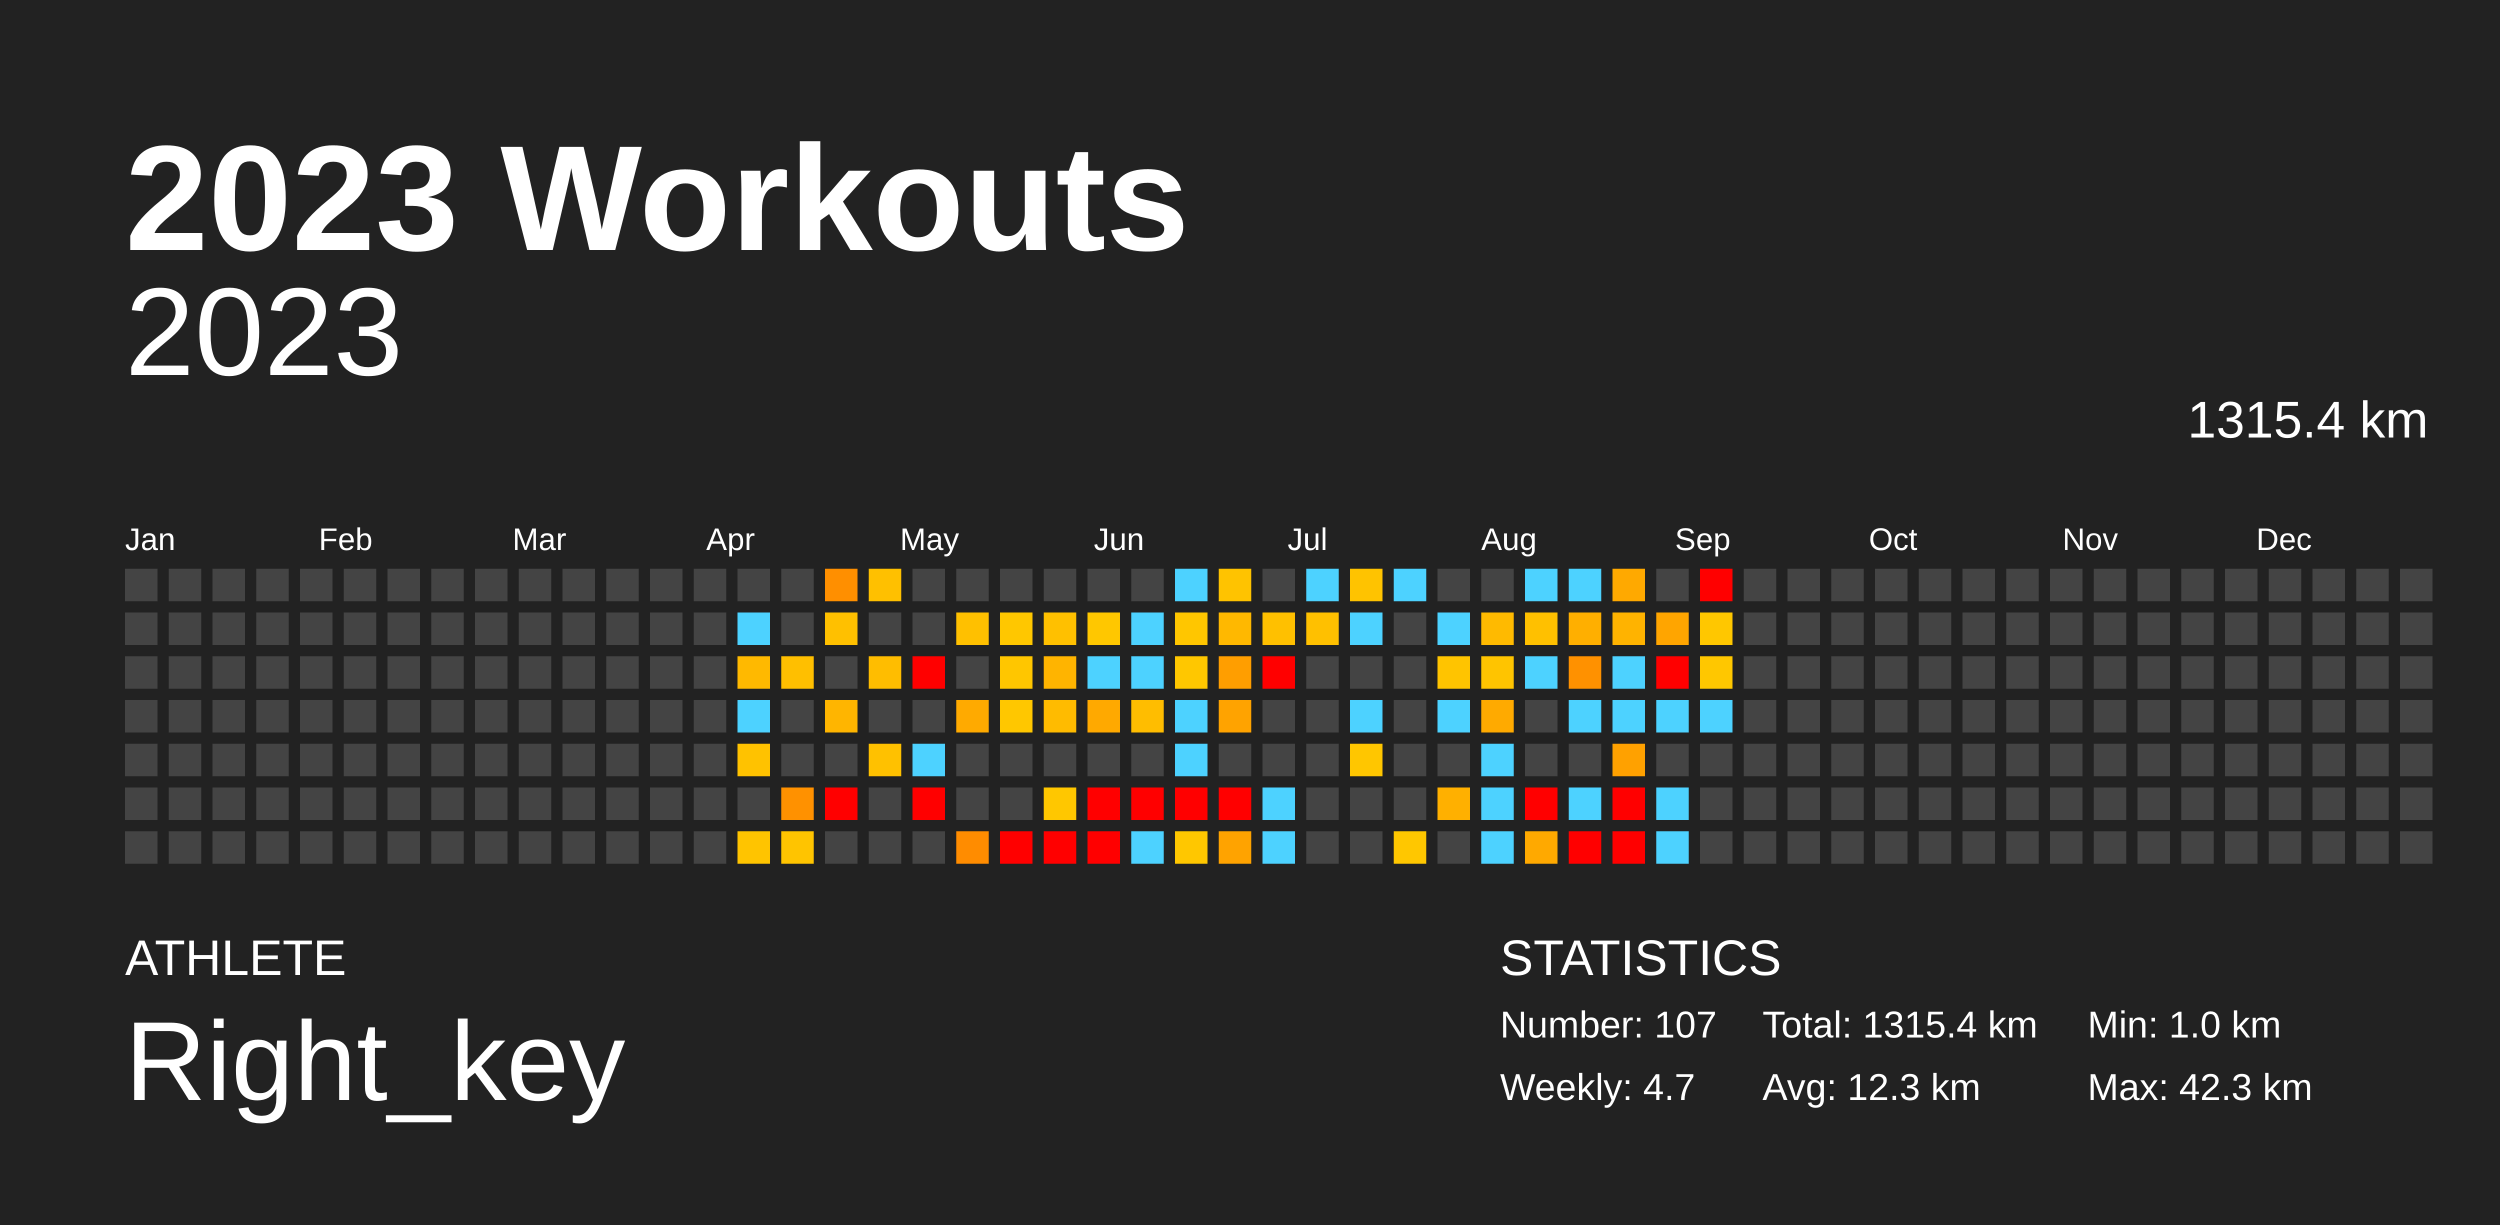
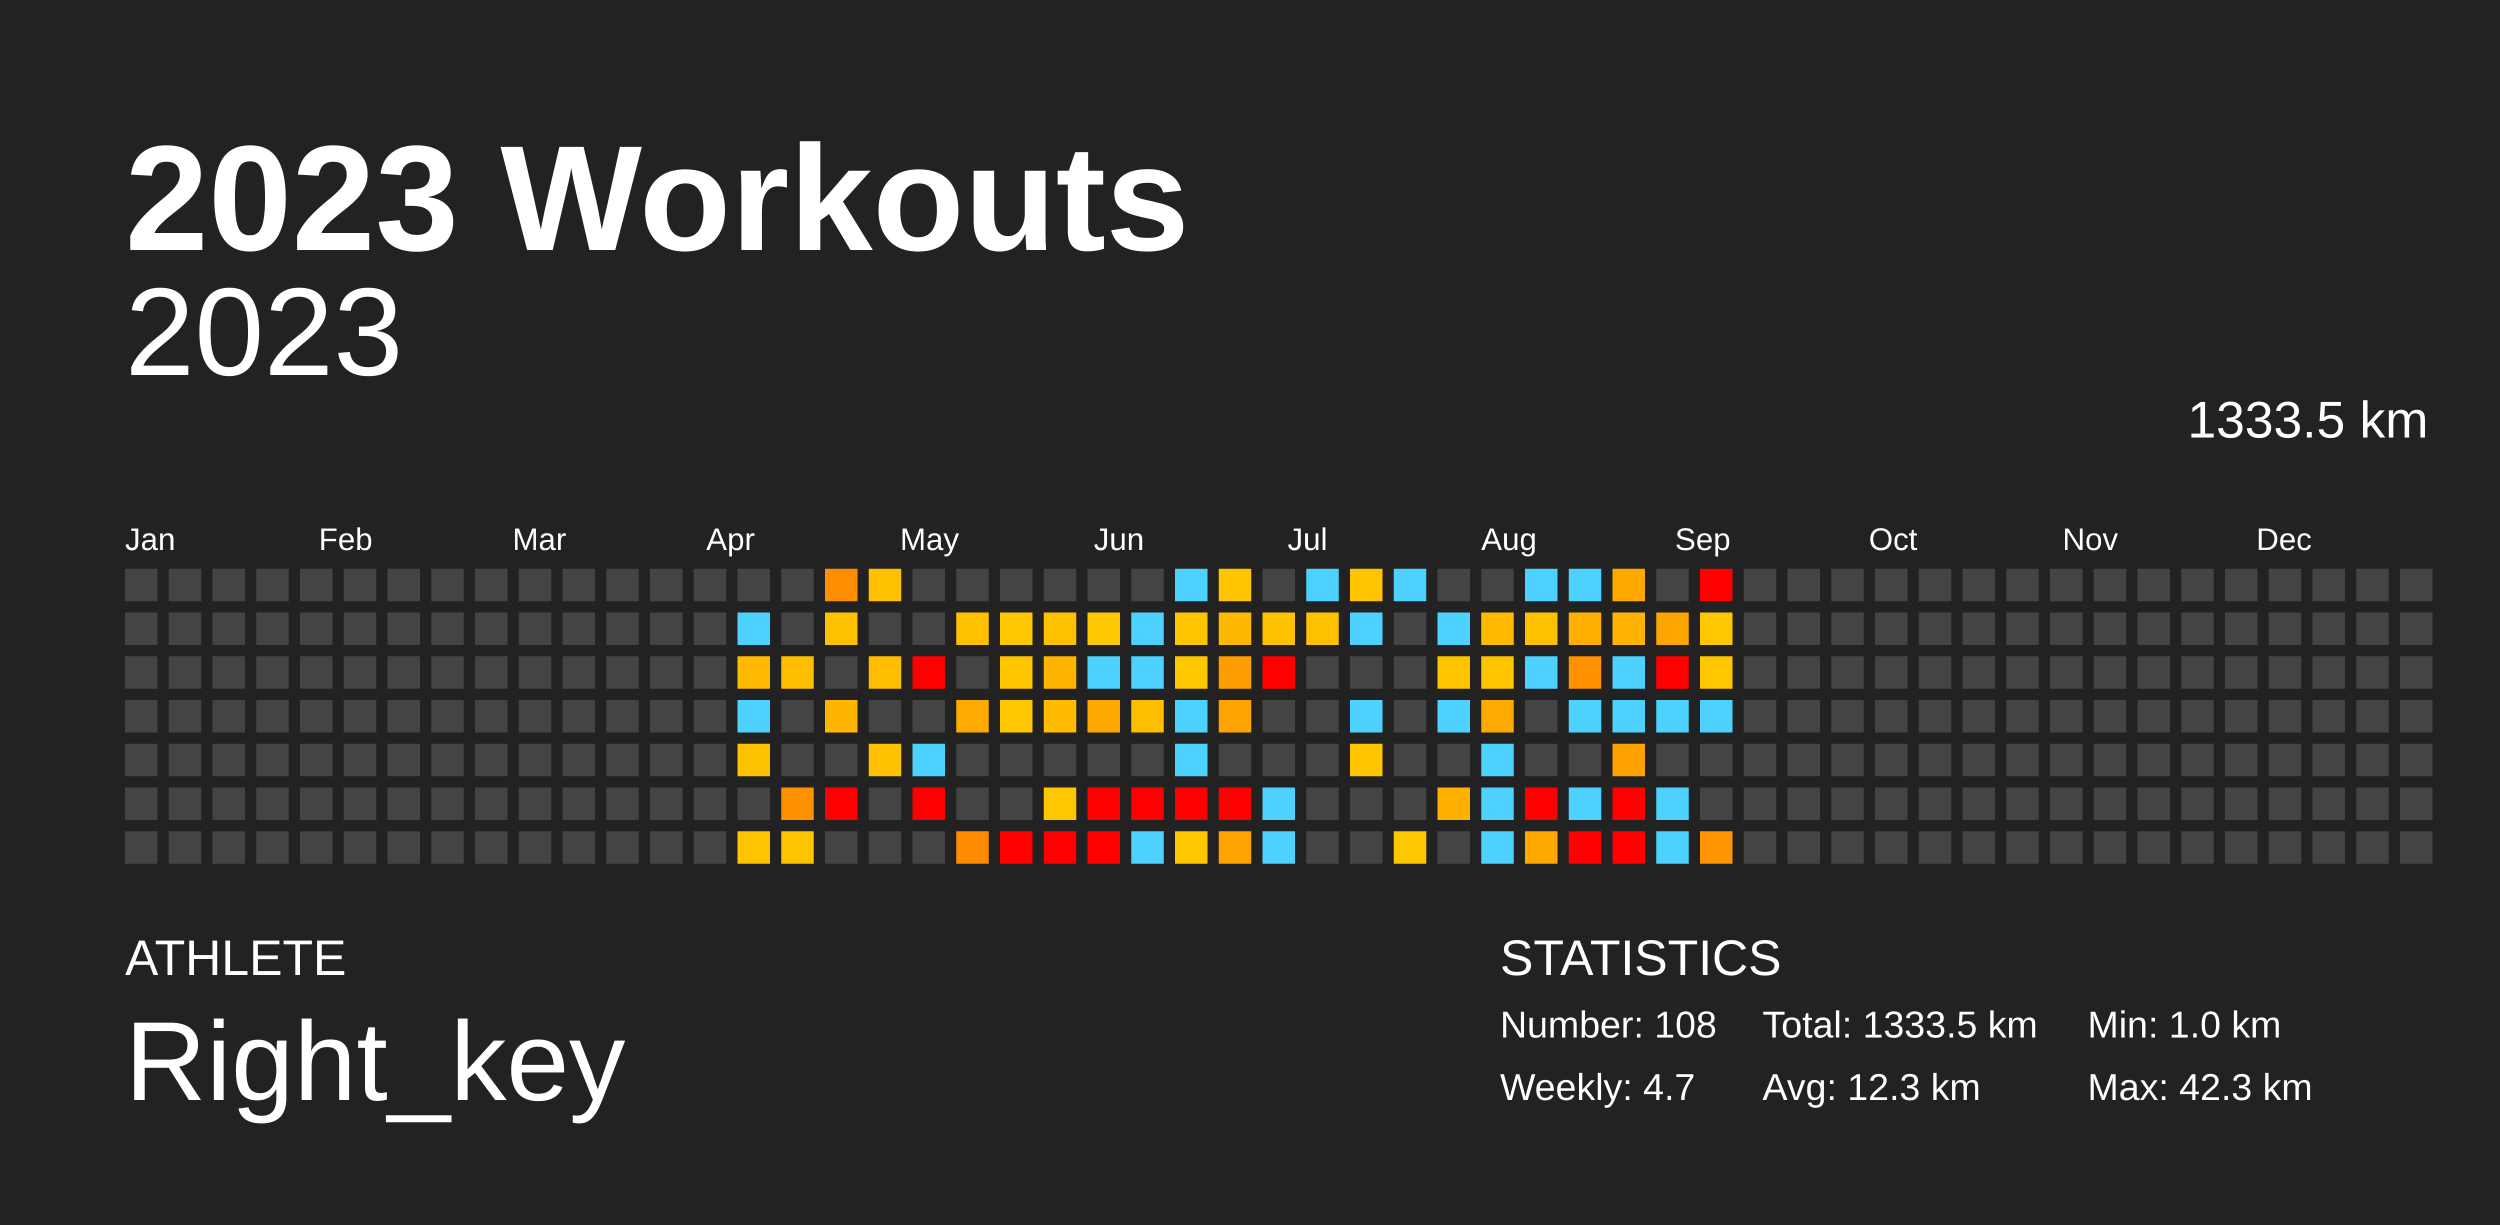
<svg xmlns="http://www.w3.org/2000/svg" baseProfile="full" height="98mm" version="1.1" viewBox="0,0,200,98" width="200mm">
  <defs />
  <rect fill="#222222" height="98" width="200" x="0" y="0" />
  <text fill="#FFFFFF" style="font-size:12px; font-family:Arial; font-weight:bold;" x="10" y="20">2023 Workouts</text>
  <text fill="#FFFFFF" style="font-size:4px; font-family:Arial" x="10" y="78">ATHLETE</text>
  <text fill="#FFFFFF" style="font-size:9px; font-family:Arial" x="10" y="88">Right_key</text>
  <text fill="#FFFFFF" style="font-size:4px; font-family:Arial" x="120" y="78">STATISTICS</text>
-   <text fill="#FFFFFF" style="font-size:3px; font-family:Arial" x="120" y="83">Number: 107</text>
+   <text fill="#FFFFFF" style="font-size:3px; font-family:Arial" x="120" y="83">Number: 108</text>
  <text fill="#FFFFFF" style="font-size:3px; font-family:Arial" x="120" y="88">Weekly: 4.7</text>
-   <text fill="#FFFFFF" style="font-size:3px; font-family:Arial" x="141" y="83">Total: 1315.4 km</text>
+   <text fill="#FFFFFF" style="font-size:3px; font-family:Arial" x="141" y="83">Total: 1333.5 km</text>
  <text fill="#FFFFFF" style="font-size:3px; font-family:Arial" x="141" y="88">Avg: 12.3 km</text>
  <text fill="#FFFFFF" style="font-size:3px; font-family:Arial" x="167" y="83">Min: 1.0 km</text>
  <text fill="#FFFFFF" style="font-size:3px; font-family:Arial" x="167" y="88">Max: 42.3 km</text>
  <text alignment-baseline="hanging" fill="#FFFFFF" style="font-size:10.0px; font-family:Arial;" x="10" y="30">2023</text>
-   <text alignment-baseline="hanging" fill="#FFFFFF" style="font-size:4.125px; font-family:Arial;" x="175" y="35">1315.4 km</text>
+   <text alignment-baseline="hanging" fill="#FFFFFF" style="font-size:4.125px; font-family:Arial;" x="175" y="35">1333.5 km</text>
  <text fill="#FFFFFF" style="font-size:2.5px; font-family:Arial" x="10.0" y="44">Jan</text>
  <text fill="#FFFFFF" style="font-size:2.5px; font-family:Arial" x="25.5" y="44">Feb</text>
  <text fill="#FFFFFF" style="font-size:2.5px; font-family:Arial" x="41.0" y="44">Mar</text>
  <text fill="#FFFFFF" style="font-size:2.5px; font-family:Arial" x="56.5" y="44">Apr</text>
  <text fill="#FFFFFF" style="font-size:2.5px; font-family:Arial" x="72.0" y="44">May</text>
  <text fill="#FFFFFF" style="font-size:2.5px; font-family:Arial" x="87.5" y="44">Jun</text>
  <text fill="#FFFFFF" style="font-size:2.5px; font-family:Arial" x="103.0" y="44">Jul</text>
  <text fill="#FFFFFF" style="font-size:2.5px; font-family:Arial" x="118.5" y="44">Aug</text>
  <text fill="#FFFFFF" style="font-size:2.5px; font-family:Arial" x="134.0" y="44">Sep</text>
  <text fill="#FFFFFF" style="font-size:2.5px; font-family:Arial" x="149.5" y="44">Oct</text>
  <text fill="#FFFFFF" style="font-size:2.5px; font-family:Arial" x="165.0" y="44">Nov</text>
  <text fill="#FFFFFF" style="font-size:2.5px; font-family:Arial" x="180.5" y="44">Dec</text>
  <rect fill="#444444" height="2.6" width="2.6" x="10.0" y="45.5" />
  <rect fill="#444444" height="2.6" width="2.6" x="10.0" y="49.0" />
  <rect fill="#444444" height="2.6" width="2.6" x="10.0" y="52.5" />
  <rect fill="#444444" height="2.6" width="2.6" x="10.0" y="56.0" />
  <rect fill="#444444" height="2.6" width="2.6" x="10.0" y="59.5" />
  <rect fill="#444444" height="2.6" width="2.6" x="10.0" y="63.0" />
  <rect fill="#444444" height="2.6" width="2.6" x="10.0" y="66.5" />
  <rect fill="#444444" height="2.6" width="2.6" x="13.5" y="45.5" />
  <rect fill="#444444" height="2.6" width="2.6" x="13.5" y="49.0" />
  <rect fill="#444444" height="2.6" width="2.6" x="13.5" y="52.5" />
  <rect fill="#444444" height="2.6" width="2.6" x="13.5" y="56.0" />
  <rect fill="#444444" height="2.6" width="2.6" x="13.5" y="59.5" />
  <rect fill="#444444" height="2.6" width="2.6" x="13.5" y="63.0" />
  <rect fill="#444444" height="2.6" width="2.6" x="13.5" y="66.5" />
  <rect fill="#444444" height="2.6" width="2.6" x="17.0" y="45.5" />
  <rect fill="#444444" height="2.6" width="2.6" x="17.0" y="49.0" />
  <rect fill="#444444" height="2.6" width="2.6" x="17.0" y="52.5" />
  <rect fill="#444444" height="2.6" width="2.6" x="17.0" y="56.0" />
  <rect fill="#444444" height="2.6" width="2.6" x="17.0" y="59.5" />
  <rect fill="#444444" height="2.6" width="2.6" x="17.0" y="63.0" />
  <rect fill="#444444" height="2.6" width="2.6" x="17.0" y="66.5" />
  <rect fill="#444444" height="2.6" width="2.6" x="20.5" y="45.5" />
  <rect fill="#444444" height="2.6" width="2.6" x="20.5" y="49.0" />
  <rect fill="#444444" height="2.6" width="2.6" x="20.5" y="52.5" />
  <rect fill="#444444" height="2.6" width="2.6" x="20.5" y="56.0" />
  <rect fill="#444444" height="2.6" width="2.6" x="20.5" y="59.5" />
  <rect fill="#444444" height="2.6" width="2.6" x="20.5" y="63.0" />
  <rect fill="#444444" height="2.6" width="2.6" x="20.5" y="66.5" />
  <rect fill="#444444" height="2.6" width="2.6" x="24.0" y="45.5" />
  <rect fill="#444444" height="2.6" width="2.6" x="24.0" y="49.0" />
  <rect fill="#444444" height="2.6" width="2.6" x="24.0" y="52.5" />
  <rect fill="#444444" height="2.6" width="2.6" x="24.0" y="56.0" />
  <rect fill="#444444" height="2.6" width="2.6" x="24.0" y="59.5" />
  <rect fill="#444444" height="2.6" width="2.6" x="24.0" y="63.0" />
  <rect fill="#444444" height="2.6" width="2.6" x="24.0" y="66.5" />
  <rect fill="#444444" height="2.6" width="2.6" x="27.5" y="45.5" />
  <rect fill="#444444" height="2.6" width="2.6" x="27.5" y="49.0" />
  <rect fill="#444444" height="2.6" width="2.6" x="27.5" y="52.5" />
  <rect fill="#444444" height="2.6" width="2.6" x="27.5" y="56.0" />
  <rect fill="#444444" height="2.6" width="2.6" x="27.5" y="59.5" />
  <rect fill="#444444" height="2.6" width="2.6" x="27.5" y="63.0" />
  <rect fill="#444444" height="2.6" width="2.6" x="27.5" y="66.5" />
  <rect fill="#444444" height="2.6" width="2.6" x="31.0" y="45.5" />
  <rect fill="#444444" height="2.6" width="2.6" x="31.0" y="49.0" />
  <rect fill="#444444" height="2.6" width="2.6" x="31.0" y="52.5" />
  <rect fill="#444444" height="2.6" width="2.6" x="31.0" y="56.0" />
  <rect fill="#444444" height="2.6" width="2.6" x="31.0" y="59.5" />
  <rect fill="#444444" height="2.6" width="2.6" x="31.0" y="63.0" />
  <rect fill="#444444" height="2.6" width="2.6" x="31.0" y="66.5" />
  <rect fill="#444444" height="2.6" width="2.6" x="34.5" y="45.5" />
  <rect fill="#444444" height="2.6" width="2.6" x="34.5" y="49.0" />
  <rect fill="#444444" height="2.6" width="2.6" x="34.5" y="52.5" />
  <rect fill="#444444" height="2.6" width="2.6" x="34.5" y="56.0" />
  <rect fill="#444444" height="2.6" width="2.6" x="34.5" y="59.5" />
  <rect fill="#444444" height="2.6" width="2.6" x="34.5" y="63.0" />
  <rect fill="#444444" height="2.6" width="2.6" x="34.5" y="66.5" />
  <rect fill="#444444" height="2.6" width="2.6" x="38.0" y="45.5" />
  <rect fill="#444444" height="2.6" width="2.6" x="38.0" y="49.0" />
  <rect fill="#444444" height="2.6" width="2.6" x="38.0" y="52.5" />
  <rect fill="#444444" height="2.6" width="2.6" x="38.0" y="56.0" />
  <rect fill="#444444" height="2.6" width="2.6" x="38.0" y="59.5" />
  <rect fill="#444444" height="2.6" width="2.6" x="38.0" y="63.0" />
  <rect fill="#444444" height="2.6" width="2.6" x="38.0" y="66.5" />
  <rect fill="#444444" height="2.6" width="2.6" x="41.5" y="45.5" />
  <rect fill="#444444" height="2.6" width="2.6" x="41.5" y="49.0" />
  <rect fill="#444444" height="2.6" width="2.6" x="41.5" y="52.5" />
  <rect fill="#444444" height="2.6" width="2.6" x="41.5" y="56.0" />
  <rect fill="#444444" height="2.6" width="2.6" x="41.5" y="59.5" />
  <rect fill="#444444" height="2.6" width="2.6" x="41.5" y="63.0" />
  <rect fill="#444444" height="2.6" width="2.6" x="41.5" y="66.5" />
  <rect fill="#444444" height="2.6" width="2.6" x="45.0" y="45.5" />
  <rect fill="#444444" height="2.6" width="2.6" x="45.0" y="49.0" />
  <rect fill="#444444" height="2.6" width="2.6" x="45.0" y="52.5" />
  <rect fill="#444444" height="2.6" width="2.6" x="45.0" y="56.0" />
  <rect fill="#444444" height="2.6" width="2.6" x="45.0" y="59.5" />
  <rect fill="#444444" height="2.6" width="2.6" x="45.0" y="63.0" />
  <rect fill="#444444" height="2.6" width="2.6" x="45.0" y="66.5" />
  <rect fill="#444444" height="2.6" width="2.6" x="48.5" y="45.5" />
  <rect fill="#444444" height="2.6" width="2.6" x="48.5" y="49.0" />
  <rect fill="#444444" height="2.6" width="2.6" x="48.5" y="52.5" />
  <rect fill="#444444" height="2.6" width="2.6" x="48.5" y="56.0" />
  <rect fill="#444444" height="2.6" width="2.6" x="48.5" y="59.5" />
  <rect fill="#444444" height="2.6" width="2.6" x="48.5" y="63.0" />
  <rect fill="#444444" height="2.6" width="2.6" x="48.5" y="66.5" />
  <rect fill="#444444" height="2.6" width="2.6" x="52.0" y="45.5" />
  <rect fill="#444444" height="2.6" width="2.6" x="52.0" y="49.0" />
  <rect fill="#444444" height="2.6" width="2.6" x="52.0" y="52.5" />
  <rect fill="#444444" height="2.6" width="2.6" x="52.0" y="56.0" />
  <rect fill="#444444" height="2.6" width="2.6" x="52.0" y="59.5" />
  <rect fill="#444444" height="2.6" width="2.6" x="52.0" y="63.0" />
  <rect fill="#444444" height="2.6" width="2.6" x="52.0" y="66.5" />
  <rect fill="#444444" height="2.6" width="2.6" x="55.5" y="45.5" />
  <rect fill="#444444" height="2.6" width="2.6" x="55.5" y="49.0" />
  <rect fill="#444444" height="2.6" width="2.6" x="55.5" y="52.5" />
  <rect fill="#444444" height="2.6" width="2.6" x="55.5" y="56.0" />
  <rect fill="#444444" height="2.6" width="2.6" x="55.5" y="59.5" />
  <rect fill="#444444" height="2.6" width="2.6" x="55.5" y="63.0" />
  <rect fill="#444444" height="2.6" width="2.6" x="55.5" y="66.5" />
  <rect fill="#444444" height="2.6" width="2.6" x="59.0" y="45.5" />
  <rect fill="#4dd2ff" height="2.6" width="2.6" x="59.0" y="49.0" />
  <rect fill="#ffb900" height="2.6" width="2.6" x="59.0" y="52.5" />
  <rect fill="#4dd2ff" height="2.6" width="2.6" x="59.0" y="56.0" />
  <rect fill="#ffc200" height="2.6" width="2.6" x="59.0" y="59.5" />
  <rect fill="#444444" height="2.6" width="2.6" x="59.0" y="63.0" />
  <rect fill="#ffc400" height="2.6" width="2.6" x="59.0" y="66.5" />
  <rect fill="#444444" height="2.6" width="2.6" x="62.5" y="45.5" />
  <rect fill="#444444" height="2.6" width="2.6" x="62.5" y="49.0" />
  <rect fill="#ffbf00" height="2.6" width="2.6" x="62.5" y="52.5" />
  <rect fill="#444444" height="2.6" width="2.6" x="62.5" y="56.0" />
  <rect fill="#444444" height="2.6" width="2.6" x="62.5" y="59.5" />
  <rect fill="#ff9100" height="2.6" width="2.6" x="62.5" y="63.0" />
  <rect fill="#ffc400" height="2.6" width="2.6" x="62.5" y="66.5" />
  <rect fill="#ff8f00" height="2.6" width="2.6" x="66.0" y="45.5" />
  <rect fill="#ffc000" height="2.6" width="2.6" x="66.0" y="49.0" />
  <rect fill="#444444" height="2.6" width="2.6" x="66.0" y="52.5" />
  <rect fill="#ffb500" height="2.6" width="2.6" x="66.0" y="56.0" />
  <rect fill="#444444" height="2.6" width="2.6" x="66.0" y="59.5" />
  <rect fill="red" height="2.6" width="2.6" x="66.0" y="63.0" />
  <rect fill="#444444" height="2.6" width="2.6" x="66.0" y="66.5" />
  <rect fill="#ffc000" height="2.6" width="2.6" x="69.5" y="45.5" />
  <rect fill="#444444" height="2.6" width="2.6" x="69.5" y="49.0" />
  <rect fill="#ffbd00" height="2.6" width="2.6" x="69.5" y="52.5" />
  <rect fill="#444444" height="2.6" width="2.6" x="69.5" y="56.0" />
  <rect fill="#ffc100" height="2.6" width="2.6" x="69.5" y="59.5" />
  <rect fill="#444444" height="2.6" width="2.6" x="69.5" y="63.0" />
  <rect fill="#444444" height="2.6" width="2.6" x="69.5" y="66.5" />
  <rect fill="#444444" height="2.6" width="2.6" x="73.0" y="45.5" />
  <rect fill="#444444" height="2.6" width="2.6" x="73.0" y="49.0" />
  <rect fill="red" height="2.6" width="2.6" x="73.0" y="52.5" />
  <rect fill="#444444" height="2.6" width="2.6" x="73.0" y="56.0" />
  <rect fill="#4dd2ff" height="2.6" width="2.6" x="73.0" y="59.5" />
  <rect fill="red" height="2.6" width="2.6" x="73.0" y="63.0" />
  <rect fill="#444444" height="2.6" width="2.6" x="73.0" y="66.5" />
  <rect fill="#444444" height="2.6" width="2.6" x="76.5" y="45.5" />
  <rect fill="#ffc000" height="2.6" width="2.6" x="76.5" y="49.0" />
  <rect fill="#444444" height="2.6" width="2.6" x="76.5" y="52.5" />
  <rect fill="#ffaa00" height="2.6" width="2.6" x="76.5" y="56.0" />
  <rect fill="#444444" height="2.6" width="2.6" x="76.5" y="59.5" />
  <rect fill="#444444" height="2.6" width="2.6" x="76.5" y="63.0" />
  <rect fill="#ff8c00" height="2.6" width="2.6" x="76.5" y="66.5" />
  <rect fill="#444444" height="2.6" width="2.6" x="80.0" y="45.5" />
  <rect fill="#ffc700" height="2.6" width="2.6" x="80.0" y="49.0" />
  <rect fill="#ffc600" height="2.6" width="2.6" x="80.0" y="52.5" />
  <rect fill="#ffc700" height="2.6" width="2.6" x="80.0" y="56.0" />
  <rect fill="#444444" height="2.6" width="2.6" x="80.0" y="59.5" />
  <rect fill="#444444" height="2.6" width="2.6" x="80.0" y="63.0" />
  <rect fill="red" height="2.6" width="2.6" x="80.0" y="66.5" />
  <rect fill="#444444" height="2.6" width="2.6" x="83.5" y="45.5" />
  <rect fill="#ffc000" height="2.6" width="2.6" x="83.5" y="49.0" />
  <rect fill="#ffb400" height="2.6" width="2.6" x="83.5" y="52.5" />
  <rect fill="#ffbb00" height="2.6" width="2.6" x="83.5" y="56.0" />
  <rect fill="#444444" height="2.6" width="2.6" x="83.5" y="59.5" />
  <rect fill="#ffc700" height="2.6" width="2.6" x="83.5" y="63.0" />
  <rect fill="red" height="2.6" width="2.6" x="83.5" y="66.5" />
  <rect fill="#444444" height="2.6" width="2.6" x="87.0" y="45.5" />
  <rect fill="#ffc700" height="2.6" width="2.6" x="87.0" y="49.0" />
  <rect fill="#4dd2ff" height="2.6" width="2.6" x="87.0" y="52.5" />
  <rect fill="#ffa900" height="2.6" width="2.6" x="87.0" y="56.0" />
  <rect fill="#444444" height="2.6" width="2.6" x="87.0" y="59.5" />
  <rect fill="red" height="2.6" width="2.6" x="87.0" y="63.0" />
  <rect fill="red" height="2.6" width="2.6" x="87.0" y="66.5" />
  <rect fill="#444444" height="2.6" width="2.6" x="90.5" y="45.5" />
  <rect fill="#4dd2ff" height="2.6" width="2.6" x="90.5" y="49.0" />
  <rect fill="#4dd2ff" height="2.6" width="2.6" x="90.5" y="52.5" />
  <rect fill="#ffbd00" height="2.6" width="2.6" x="90.5" y="56.0" />
  <rect fill="#444444" height="2.6" width="2.6" x="90.5" y="59.5" />
  <rect fill="red" height="2.6" width="2.6" x="90.5" y="63.0" />
  <rect fill="#4dd2ff" height="2.6" width="2.6" x="90.5" y="66.5" />
  <rect fill="#4dd2ff" height="2.6" width="2.6" x="94.0" y="45.5" />
  <rect fill="#ffc600" height="2.6" width="2.6" x="94.0" y="49.0" />
  <rect fill="#ffc700" height="2.6" width="2.6" x="94.0" y="52.5" />
  <rect fill="#4dd2ff" height="2.6" width="2.6" x="94.0" y="56.0" />
  <rect fill="#4dd2ff" height="2.6" width="2.6" x="94.0" y="59.5" />
  <rect fill="red" height="2.6" width="2.6" x="94.0" y="63.0" />
  <rect fill="#ffc700" height="2.6" width="2.6" x="94.0" y="66.5" />
  <rect fill="#ffc300" height="2.6" width="2.6" x="97.5" y="45.5" />
  <rect fill="#ffb800" height="2.6" width="2.6" x="97.5" y="49.0" />
  <rect fill="#ff9e00" height="2.6" width="2.6" x="97.5" y="52.5" />
  <rect fill="#ffa300" height="2.6" width="2.6" x="97.5" y="56.0" />
  <rect fill="#444444" height="2.6" width="2.6" x="97.5" y="59.5" />
  <rect fill="red" height="2.6" width="2.6" x="97.5" y="63.0" />
  <rect fill="#ffa300" height="2.6" width="2.6" x="97.5" y="66.5" />
  <rect fill="#444444" height="2.6" width="2.6" x="101.0" y="45.5" />
  <rect fill="#ffc000" height="2.6" width="2.6" x="101.0" y="49.0" />
  <rect fill="red" height="2.6" width="2.6" x="101.0" y="52.5" />
  <rect fill="#444444" height="2.6" width="2.6" x="101.0" y="56.0" />
  <rect fill="#444444" height="2.6" width="2.6" x="101.0" y="59.5" />
  <rect fill="#4dd2ff" height="2.6" width="2.6" x="101.0" y="63.0" />
  <rect fill="#4dd2ff" height="2.6" width="2.6" x="101.0" y="66.5" />
  <rect fill="#4dd2ff" height="2.6" width="2.6" x="104.5" y="45.5" />
  <rect fill="#ffc000" height="2.6" width="2.6" x="104.5" y="49.0" />
  <rect fill="#444444" height="2.6" width="2.6" x="104.5" y="52.5" />
  <rect fill="#444444" height="2.6" width="2.6" x="104.5" y="56.0" />
  <rect fill="#444444" height="2.6" width="2.6" x="104.5" y="59.5" />
  <rect fill="#444444" height="2.6" width="2.6" x="104.5" y="63.0" />
  <rect fill="#444444" height="2.6" width="2.6" x="104.5" y="66.5" />
  <rect fill="#ffc300" height="2.6" width="2.6" x="108.0" y="45.5" />
  <rect fill="#4dd2ff" height="2.6" width="2.6" x="108.0" y="49.0" />
  <rect fill="#444444" height="2.6" width="2.6" x="108.0" y="52.5" />
  <rect fill="#4dd2ff" height="2.6" width="2.6" x="108.0" y="56.0" />
  <rect fill="#ffc600" height="2.6" width="2.6" x="108.0" y="59.5" />
  <rect fill="#444444" height="2.6" width="2.6" x="108.0" y="63.0" />
  <rect fill="#444444" height="2.6" width="2.6" x="108.0" y="66.5" />
  <rect fill="#4dd2ff" height="2.6" width="2.6" x="111.5" y="45.5" />
  <rect fill="#444444" height="2.6" width="2.6" x="111.5" y="49.0" />
  <rect fill="#444444" height="2.6" width="2.6" x="111.5" y="52.5" />
  <rect fill="#444444" height="2.6" width="2.6" x="111.5" y="56.0" />
  <rect fill="#444444" height="2.6" width="2.6" x="111.5" y="59.5" />
  <rect fill="#444444" height="2.6" width="2.6" x="111.5" y="63.0" />
  <rect fill="#ffc700" height="2.6" width="2.6" x="111.5" y="66.5" />
  <rect fill="#444444" height="2.6" width="2.6" x="115.0" y="45.5" />
  <rect fill="#4dd2ff" height="2.6" width="2.6" x="115.0" y="49.0" />
  <rect fill="#ffc400" height="2.6" width="2.6" x="115.0" y="52.5" />
  <rect fill="#4dd2ff" height="2.6" width="2.6" x="115.0" y="56.0" />
  <rect fill="#444444" height="2.6" width="2.6" x="115.0" y="59.5" />
  <rect fill="#ffb000" height="2.6" width="2.6" x="115.0" y="63.0" />
  <rect fill="#444444" height="2.6" width="2.6" x="115.0" y="66.5" />
  <rect fill="#444444" height="2.6" width="2.6" x="118.5" y="45.5" />
  <rect fill="#ffba00" height="2.6" width="2.6" x="118.5" y="49.0" />
  <rect fill="#ffc400" height="2.6" width="2.6" x="118.5" y="52.5" />
  <rect fill="#ffaa00" height="2.6" width="2.6" x="118.5" y="56.0" />
  <rect fill="#4dd2ff" height="2.6" width="2.6" x="118.5" y="59.5" />
  <rect fill="#4dd2ff" height="2.6" width="2.6" x="118.5" y="63.0" />
  <rect fill="#4dd2ff" height="2.6" width="2.6" x="118.5" y="66.5" />
  <rect fill="#4dd2ff" height="2.6" width="2.6" x="122.0" y="45.5" />
  <rect fill="#ffc000" height="2.6" width="2.6" x="122.0" y="49.0" />
  <rect fill="#4dd2ff" height="2.6" width="2.6" x="122.0" y="52.5" />
  <rect fill="#444444" height="2.6" width="2.6" x="122.0" y="56.0" />
  <rect fill="#444444" height="2.6" width="2.6" x="122.0" y="59.5" />
  <rect fill="red" height="2.6" width="2.6" x="122.0" y="63.0" />
  <rect fill="#ffa900" height="2.6" width="2.6" x="122.0" y="66.5" />
  <rect fill="#4dd2ff" height="2.6" width="2.6" x="125.5" y="45.5" />
  <rect fill="#ffaf00" height="2.6" width="2.6" x="125.5" y="49.0" />
  <rect fill="#ff9100" height="2.6" width="2.6" x="125.5" y="52.5" />
  <rect fill="#4dd2ff" height="2.6" width="2.6" x="125.5" y="56.0" />
  <rect fill="#444444" height="2.6" width="2.6" x="125.5" y="59.5" />
  <rect fill="#4dd2ff" height="2.6" width="2.6" x="125.5" y="63.0" />
  <rect fill="red" height="2.6" width="2.6" x="125.5" y="66.5" />
  <rect fill="#ffa900" height="2.6" width="2.6" x="129.0" y="45.5" />
  <rect fill="#ffb300" height="2.6" width="2.6" x="129.0" y="49.0" />
  <rect fill="#4dd2ff" height="2.6" width="2.6" x="129.0" y="52.5" />
  <rect fill="#4dd2ff" height="2.6" width="2.6" x="129.0" y="56.0" />
  <rect fill="#ffa100" height="2.6" width="2.6" x="129.0" y="59.5" />
  <rect fill="red" height="2.6" width="2.6" x="129.0" y="63.0" />
  <rect fill="red" height="2.6" width="2.6" x="129.0" y="66.5" />
  <rect fill="#444444" height="2.6" width="2.6" x="132.5" y="45.5" />
  <rect fill="#ffa500" height="2.6" width="2.6" x="132.5" y="49.0" />
  <rect fill="red" height="2.6" width="2.6" x="132.5" y="52.5" />
  <rect fill="#4dd2ff" height="2.6" width="2.6" x="132.5" y="56.0" />
  <rect fill="#444444" height="2.6" width="2.6" x="132.5" y="59.5" />
  <rect fill="#4dd2ff" height="2.6" width="2.6" x="132.5" y="63.0" />
  <rect fill="#4dd2ff" height="2.6" width="2.6" x="132.5" y="66.5" />
  <rect fill="red" height="2.6" width="2.6" x="136.0" y="45.5" />
  <rect fill="#ffc700" height="2.6" width="2.6" x="136.0" y="49.0" />
  <rect fill="#ffc700" height="2.6" width="2.6" x="136.0" y="52.5" />
  <rect fill="#4dd2ff" height="2.6" width="2.6" x="136.0" y="56.0" />
  <rect fill="#444444" height="2.6" width="2.6" x="136.0" y="59.5" />
  <rect fill="#444444" height="2.6" width="2.6" x="136.0" y="63.0" />
-   <rect fill="#444444" height="2.6" width="2.6" x="136.0" y="66.5" />
+   <rect fill="#ff9500" height="2.6" width="2.6" x="136.0" y="66.5" />
  <rect fill="#444444" height="2.6" width="2.6" x="139.5" y="45.5" />
  <rect fill="#444444" height="2.6" width="2.6" x="139.5" y="49.0" />
  <rect fill="#444444" height="2.6" width="2.6" x="139.5" y="52.5" />
  <rect fill="#444444" height="2.6" width="2.6" x="139.5" y="56.0" />
  <rect fill="#444444" height="2.6" width="2.6" x="139.5" y="59.5" />
  <rect fill="#444444" height="2.6" width="2.6" x="139.5" y="63.0" />
  <rect fill="#444444" height="2.6" width="2.6" x="139.5" y="66.5" />
  <rect fill="#444444" height="2.6" width="2.6" x="143.0" y="45.5" />
  <rect fill="#444444" height="2.6" width="2.6" x="143.0" y="49.0" />
  <rect fill="#444444" height="2.6" width="2.6" x="143.0" y="52.5" />
  <rect fill="#444444" height="2.6" width="2.6" x="143.0" y="56.0" />
  <rect fill="#444444" height="2.6" width="2.6" x="143.0" y="59.5" />
  <rect fill="#444444" height="2.6" width="2.6" x="143.0" y="63.0" />
  <rect fill="#444444" height="2.6" width="2.6" x="143.0" y="66.5" />
  <rect fill="#444444" height="2.6" width="2.6" x="146.5" y="45.5" />
  <rect fill="#444444" height="2.6" width="2.6" x="146.5" y="49.0" />
  <rect fill="#444444" height="2.6" width="2.6" x="146.5" y="52.5" />
  <rect fill="#444444" height="2.6" width="2.6" x="146.5" y="56.0" />
  <rect fill="#444444" height="2.6" width="2.6" x="146.5" y="59.5" />
  <rect fill="#444444" height="2.6" width="2.6" x="146.5" y="63.0" />
  <rect fill="#444444" height="2.6" width="2.6" x="146.5" y="66.5" />
  <rect fill="#444444" height="2.6" width="2.6" x="150.0" y="45.5" />
  <rect fill="#444444" height="2.6" width="2.6" x="150.0" y="49.0" />
  <rect fill="#444444" height="2.6" width="2.6" x="150.0" y="52.5" />
  <rect fill="#444444" height="2.6" width="2.6" x="150.0" y="56.0" />
  <rect fill="#444444" height="2.6" width="2.6" x="150.0" y="59.5" />
  <rect fill="#444444" height="2.6" width="2.6" x="150.0" y="63.0" />
  <rect fill="#444444" height="2.6" width="2.6" x="150.0" y="66.5" />
  <rect fill="#444444" height="2.6" width="2.6" x="153.5" y="45.5" />
  <rect fill="#444444" height="2.6" width="2.6" x="153.5" y="49.0" />
  <rect fill="#444444" height="2.6" width="2.6" x="153.5" y="52.5" />
  <rect fill="#444444" height="2.6" width="2.6" x="153.5" y="56.0" />
  <rect fill="#444444" height="2.6" width="2.6" x="153.5" y="59.5" />
  <rect fill="#444444" height="2.6" width="2.6" x="153.5" y="63.0" />
  <rect fill="#444444" height="2.6" width="2.6" x="153.5" y="66.5" />
  <rect fill="#444444" height="2.6" width="2.6" x="157.0" y="45.5" />
  <rect fill="#444444" height="2.6" width="2.6" x="157.0" y="49.0" />
  <rect fill="#444444" height="2.6" width="2.6" x="157.0" y="52.5" />
  <rect fill="#444444" height="2.6" width="2.6" x="157.0" y="56.0" />
  <rect fill="#444444" height="2.6" width="2.6" x="157.0" y="59.5" />
  <rect fill="#444444" height="2.6" width="2.6" x="157.0" y="63.0" />
  <rect fill="#444444" height="2.6" width="2.6" x="157.0" y="66.5" />
  <rect fill="#444444" height="2.6" width="2.6" x="160.5" y="45.5" />
  <rect fill="#444444" height="2.6" width="2.6" x="160.5" y="49.0" />
  <rect fill="#444444" height="2.6" width="2.6" x="160.5" y="52.5" />
  <rect fill="#444444" height="2.6" width="2.6" x="160.5" y="56.0" />
  <rect fill="#444444" height="2.6" width="2.6" x="160.5" y="59.5" />
  <rect fill="#444444" height="2.6" width="2.6" x="160.5" y="63.0" />
  <rect fill="#444444" height="2.6" width="2.6" x="160.5" y="66.5" />
  <rect fill="#444444" height="2.6" width="2.6" x="164.0" y="45.5" />
  <rect fill="#444444" height="2.6" width="2.6" x="164.0" y="49.0" />
  <rect fill="#444444" height="2.6" width="2.6" x="164.0" y="52.5" />
  <rect fill="#444444" height="2.6" width="2.6" x="164.0" y="56.0" />
  <rect fill="#444444" height="2.6" width="2.6" x="164.0" y="59.5" />
  <rect fill="#444444" height="2.6" width="2.6" x="164.0" y="63.0" />
  <rect fill="#444444" height="2.6" width="2.6" x="164.0" y="66.5" />
  <rect fill="#444444" height="2.6" width="2.6" x="167.5" y="45.5" />
  <rect fill="#444444" height="2.6" width="2.6" x="167.5" y="49.0" />
  <rect fill="#444444" height="2.6" width="2.6" x="167.5" y="52.5" />
  <rect fill="#444444" height="2.6" width="2.6" x="167.5" y="56.0" />
  <rect fill="#444444" height="2.6" width="2.6" x="167.5" y="59.5" />
  <rect fill="#444444" height="2.6" width="2.6" x="167.5" y="63.0" />
  <rect fill="#444444" height="2.6" width="2.6" x="167.5" y="66.5" />
  <rect fill="#444444" height="2.6" width="2.6" x="171.0" y="45.5" />
  <rect fill="#444444" height="2.6" width="2.6" x="171.0" y="49.0" />
  <rect fill="#444444" height="2.6" width="2.6" x="171.0" y="52.5" />
  <rect fill="#444444" height="2.6" width="2.6" x="171.0" y="56.0" />
  <rect fill="#444444" height="2.6" width="2.6" x="171.0" y="59.5" />
  <rect fill="#444444" height="2.6" width="2.6" x="171.0" y="63.0" />
  <rect fill="#444444" height="2.6" width="2.6" x="171.0" y="66.5" />
  <rect fill="#444444" height="2.6" width="2.6" x="174.5" y="45.5" />
  <rect fill="#444444" height="2.6" width="2.6" x="174.5" y="49.0" />
  <rect fill="#444444" height="2.6" width="2.6" x="174.5" y="52.5" />
  <rect fill="#444444" height="2.6" width="2.6" x="174.5" y="56.0" />
  <rect fill="#444444" height="2.6" width="2.6" x="174.5" y="59.5" />
  <rect fill="#444444" height="2.6" width="2.6" x="174.5" y="63.0" />
  <rect fill="#444444" height="2.6" width="2.6" x="174.5" y="66.5" />
  <rect fill="#444444" height="2.6" width="2.6" x="178.0" y="45.5" />
  <rect fill="#444444" height="2.6" width="2.6" x="178.0" y="49.0" />
  <rect fill="#444444" height="2.6" width="2.6" x="178.0" y="52.5" />
  <rect fill="#444444" height="2.6" width="2.6" x="178.0" y="56.0" />
  <rect fill="#444444" height="2.6" width="2.6" x="178.0" y="59.5" />
  <rect fill="#444444" height="2.6" width="2.6" x="178.0" y="63.0" />
  <rect fill="#444444" height="2.6" width="2.6" x="178.0" y="66.5" />
  <rect fill="#444444" height="2.6" width="2.6" x="181.5" y="45.5" />
  <rect fill="#444444" height="2.6" width="2.6" x="181.5" y="49.0" />
  <rect fill="#444444" height="2.6" width="2.6" x="181.5" y="52.5" />
  <rect fill="#444444" height="2.6" width="2.6" x="181.5" y="56.0" />
  <rect fill="#444444" height="2.6" width="2.6" x="181.5" y="59.5" />
  <rect fill="#444444" height="2.6" width="2.6" x="181.5" y="63.0" />
  <rect fill="#444444" height="2.6" width="2.6" x="181.5" y="66.5" />
  <rect fill="#444444" height="2.6" width="2.6" x="185.0" y="45.5" />
  <rect fill="#444444" height="2.6" width="2.6" x="185.0" y="49.0" />
  <rect fill="#444444" height="2.6" width="2.6" x="185.0" y="52.5" />
  <rect fill="#444444" height="2.6" width="2.6" x="185.0" y="56.0" />
  <rect fill="#444444" height="2.6" width="2.6" x="185.0" y="59.5" />
  <rect fill="#444444" height="2.6" width="2.6" x="185.0" y="63.0" />
  <rect fill="#444444" height="2.6" width="2.6" x="185.0" y="66.5" />
  <rect fill="#444444" height="2.6" width="2.6" x="188.5" y="45.5" />
  <rect fill="#444444" height="2.6" width="2.6" x="188.5" y="49.0" />
  <rect fill="#444444" height="2.6" width="2.6" x="188.5" y="52.5" />
  <rect fill="#444444" height="2.6" width="2.6" x="188.5" y="56.0" />
  <rect fill="#444444" height="2.6" width="2.6" x="188.5" y="59.5" />
  <rect fill="#444444" height="2.6" width="2.6" x="188.5" y="63.0" />
  <rect fill="#444444" height="2.6" width="2.6" x="188.5" y="66.5" />
  <rect fill="#444444" height="2.6" width="2.6" x="192.0" y="45.5" />
  <rect fill="#444444" height="2.6" width="2.6" x="192.0" y="49.0" />
  <rect fill="#444444" height="2.6" width="2.6" x="192.0" y="52.5" />
  <rect fill="#444444" height="2.6" width="2.6" x="192.0" y="56.0" />
  <rect fill="#444444" height="2.6" width="2.6" x="192.0" y="59.5" />
  <rect fill="#444444" height="2.6" width="2.6" x="192.0" y="63.0" />
  <rect fill="#444444" height="2.6" width="2.6" x="192.0" y="66.5" />
</svg>
